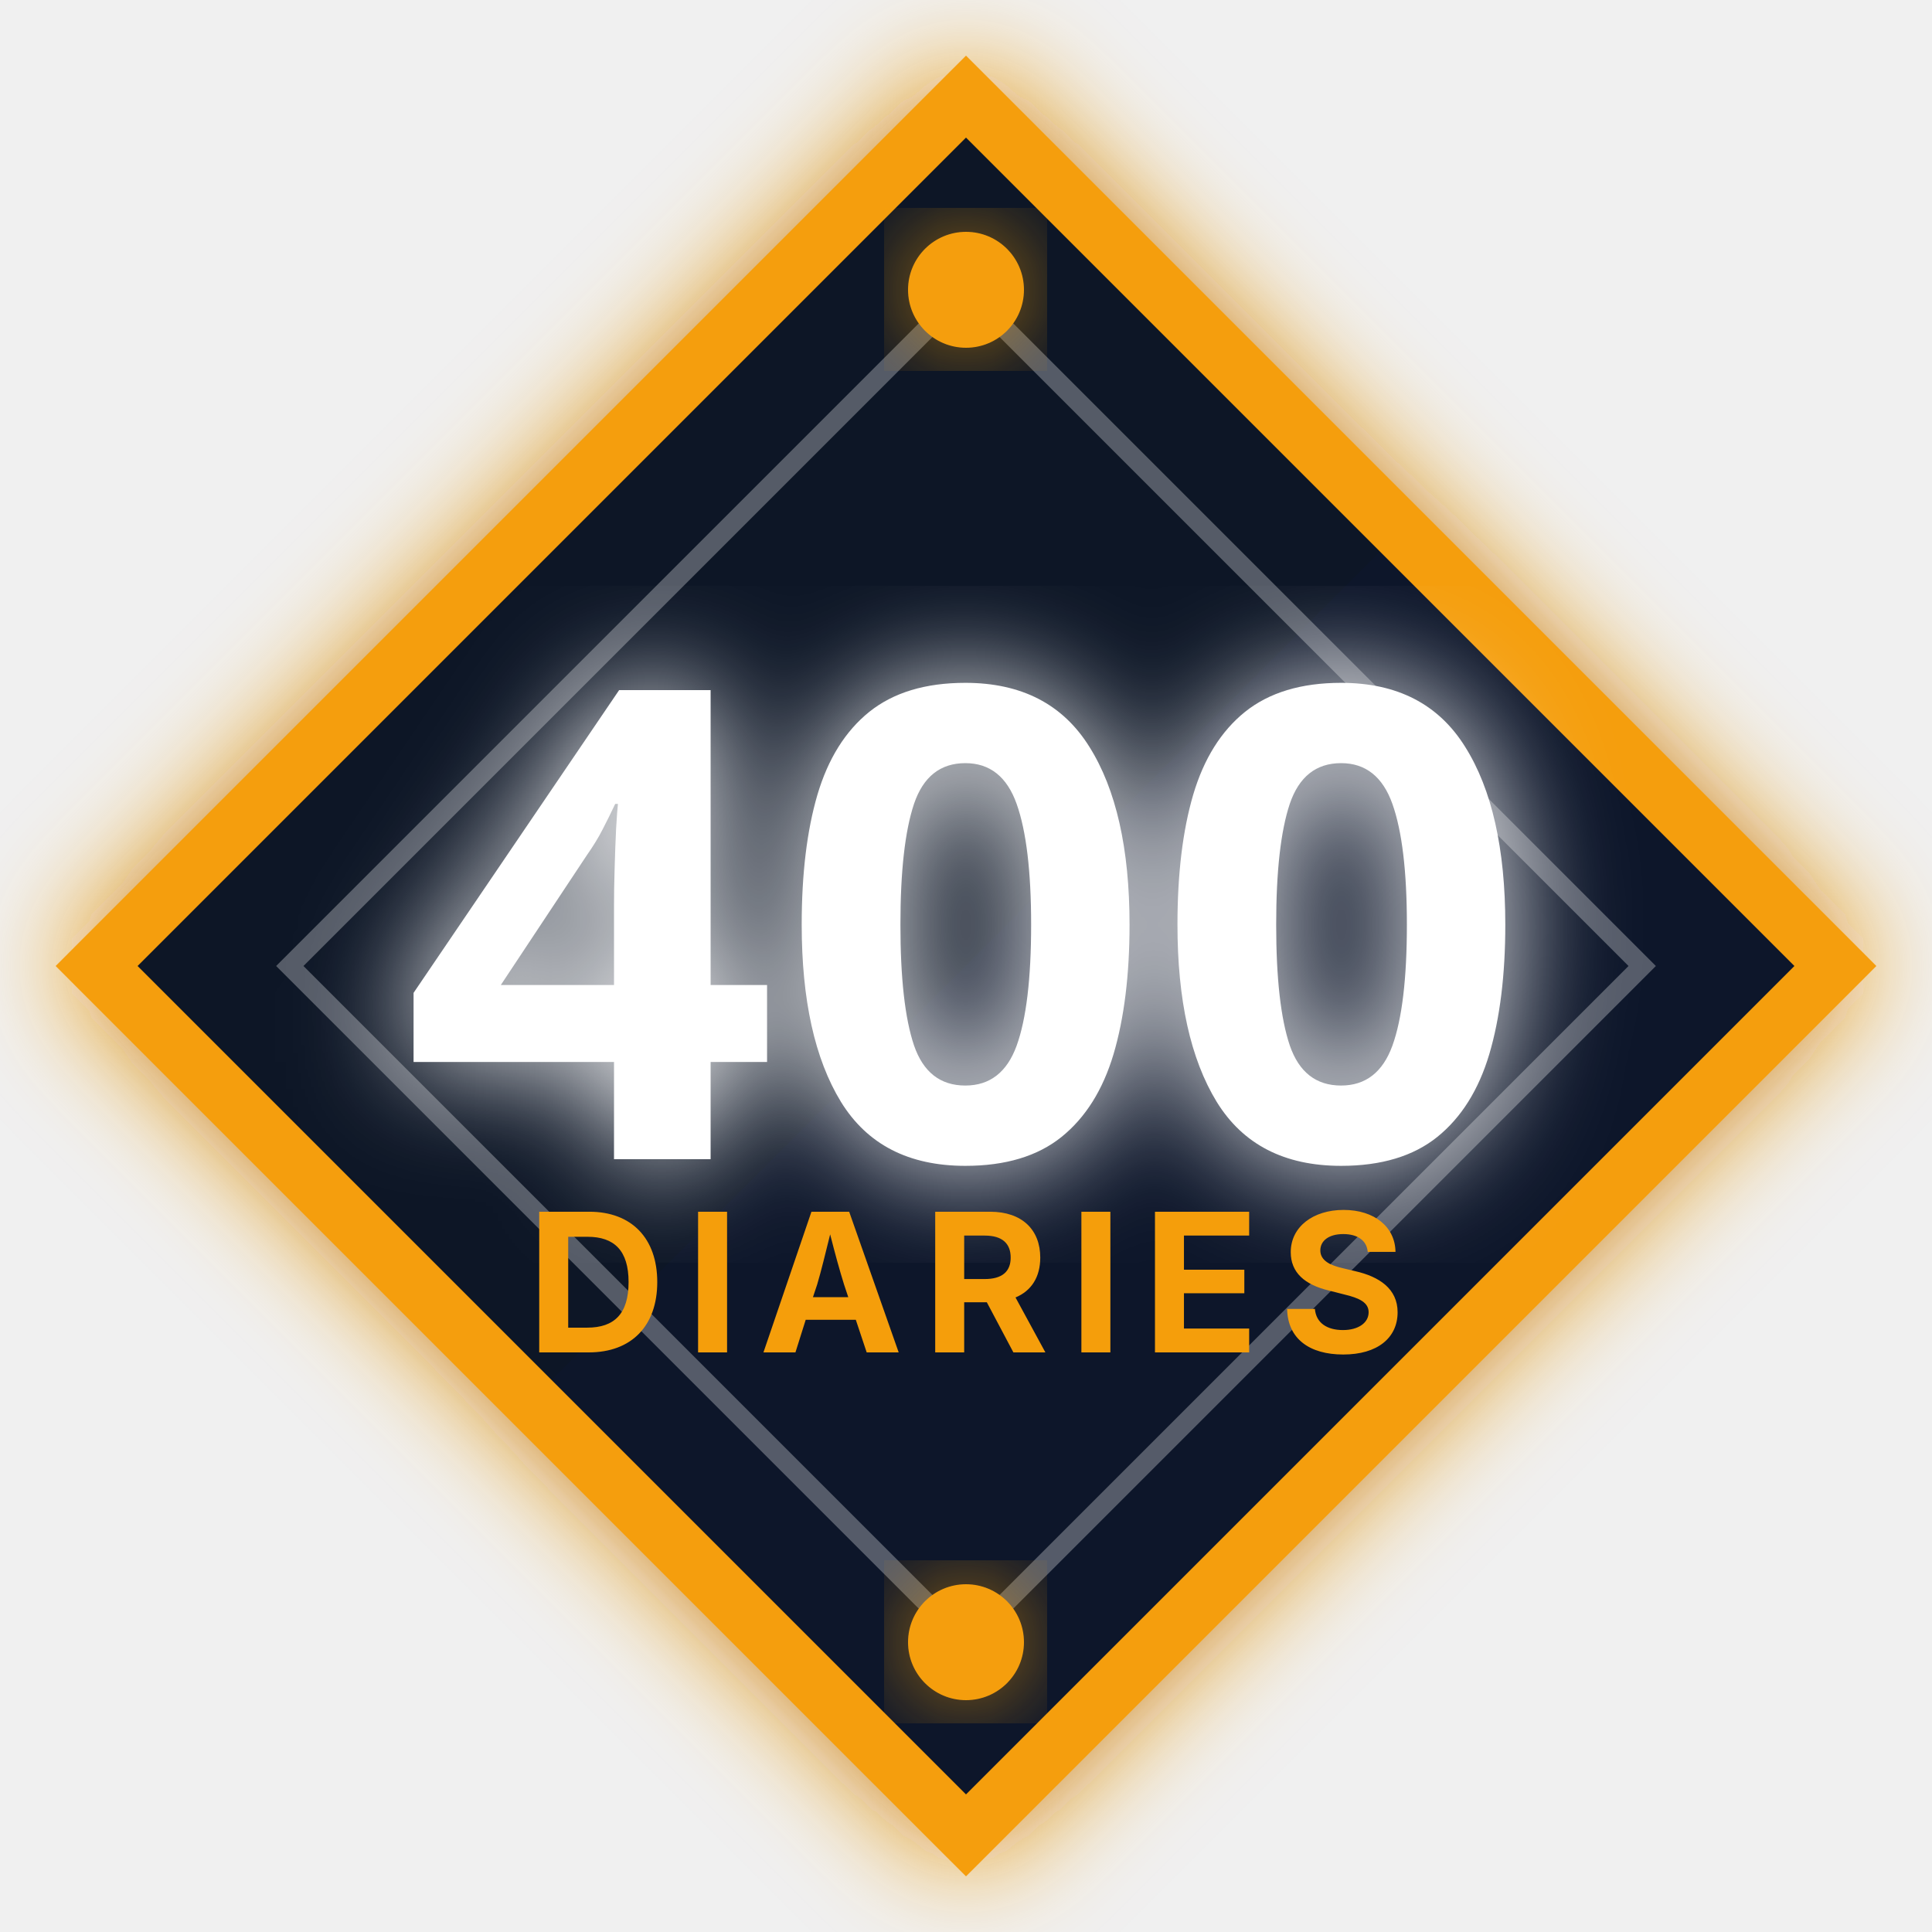
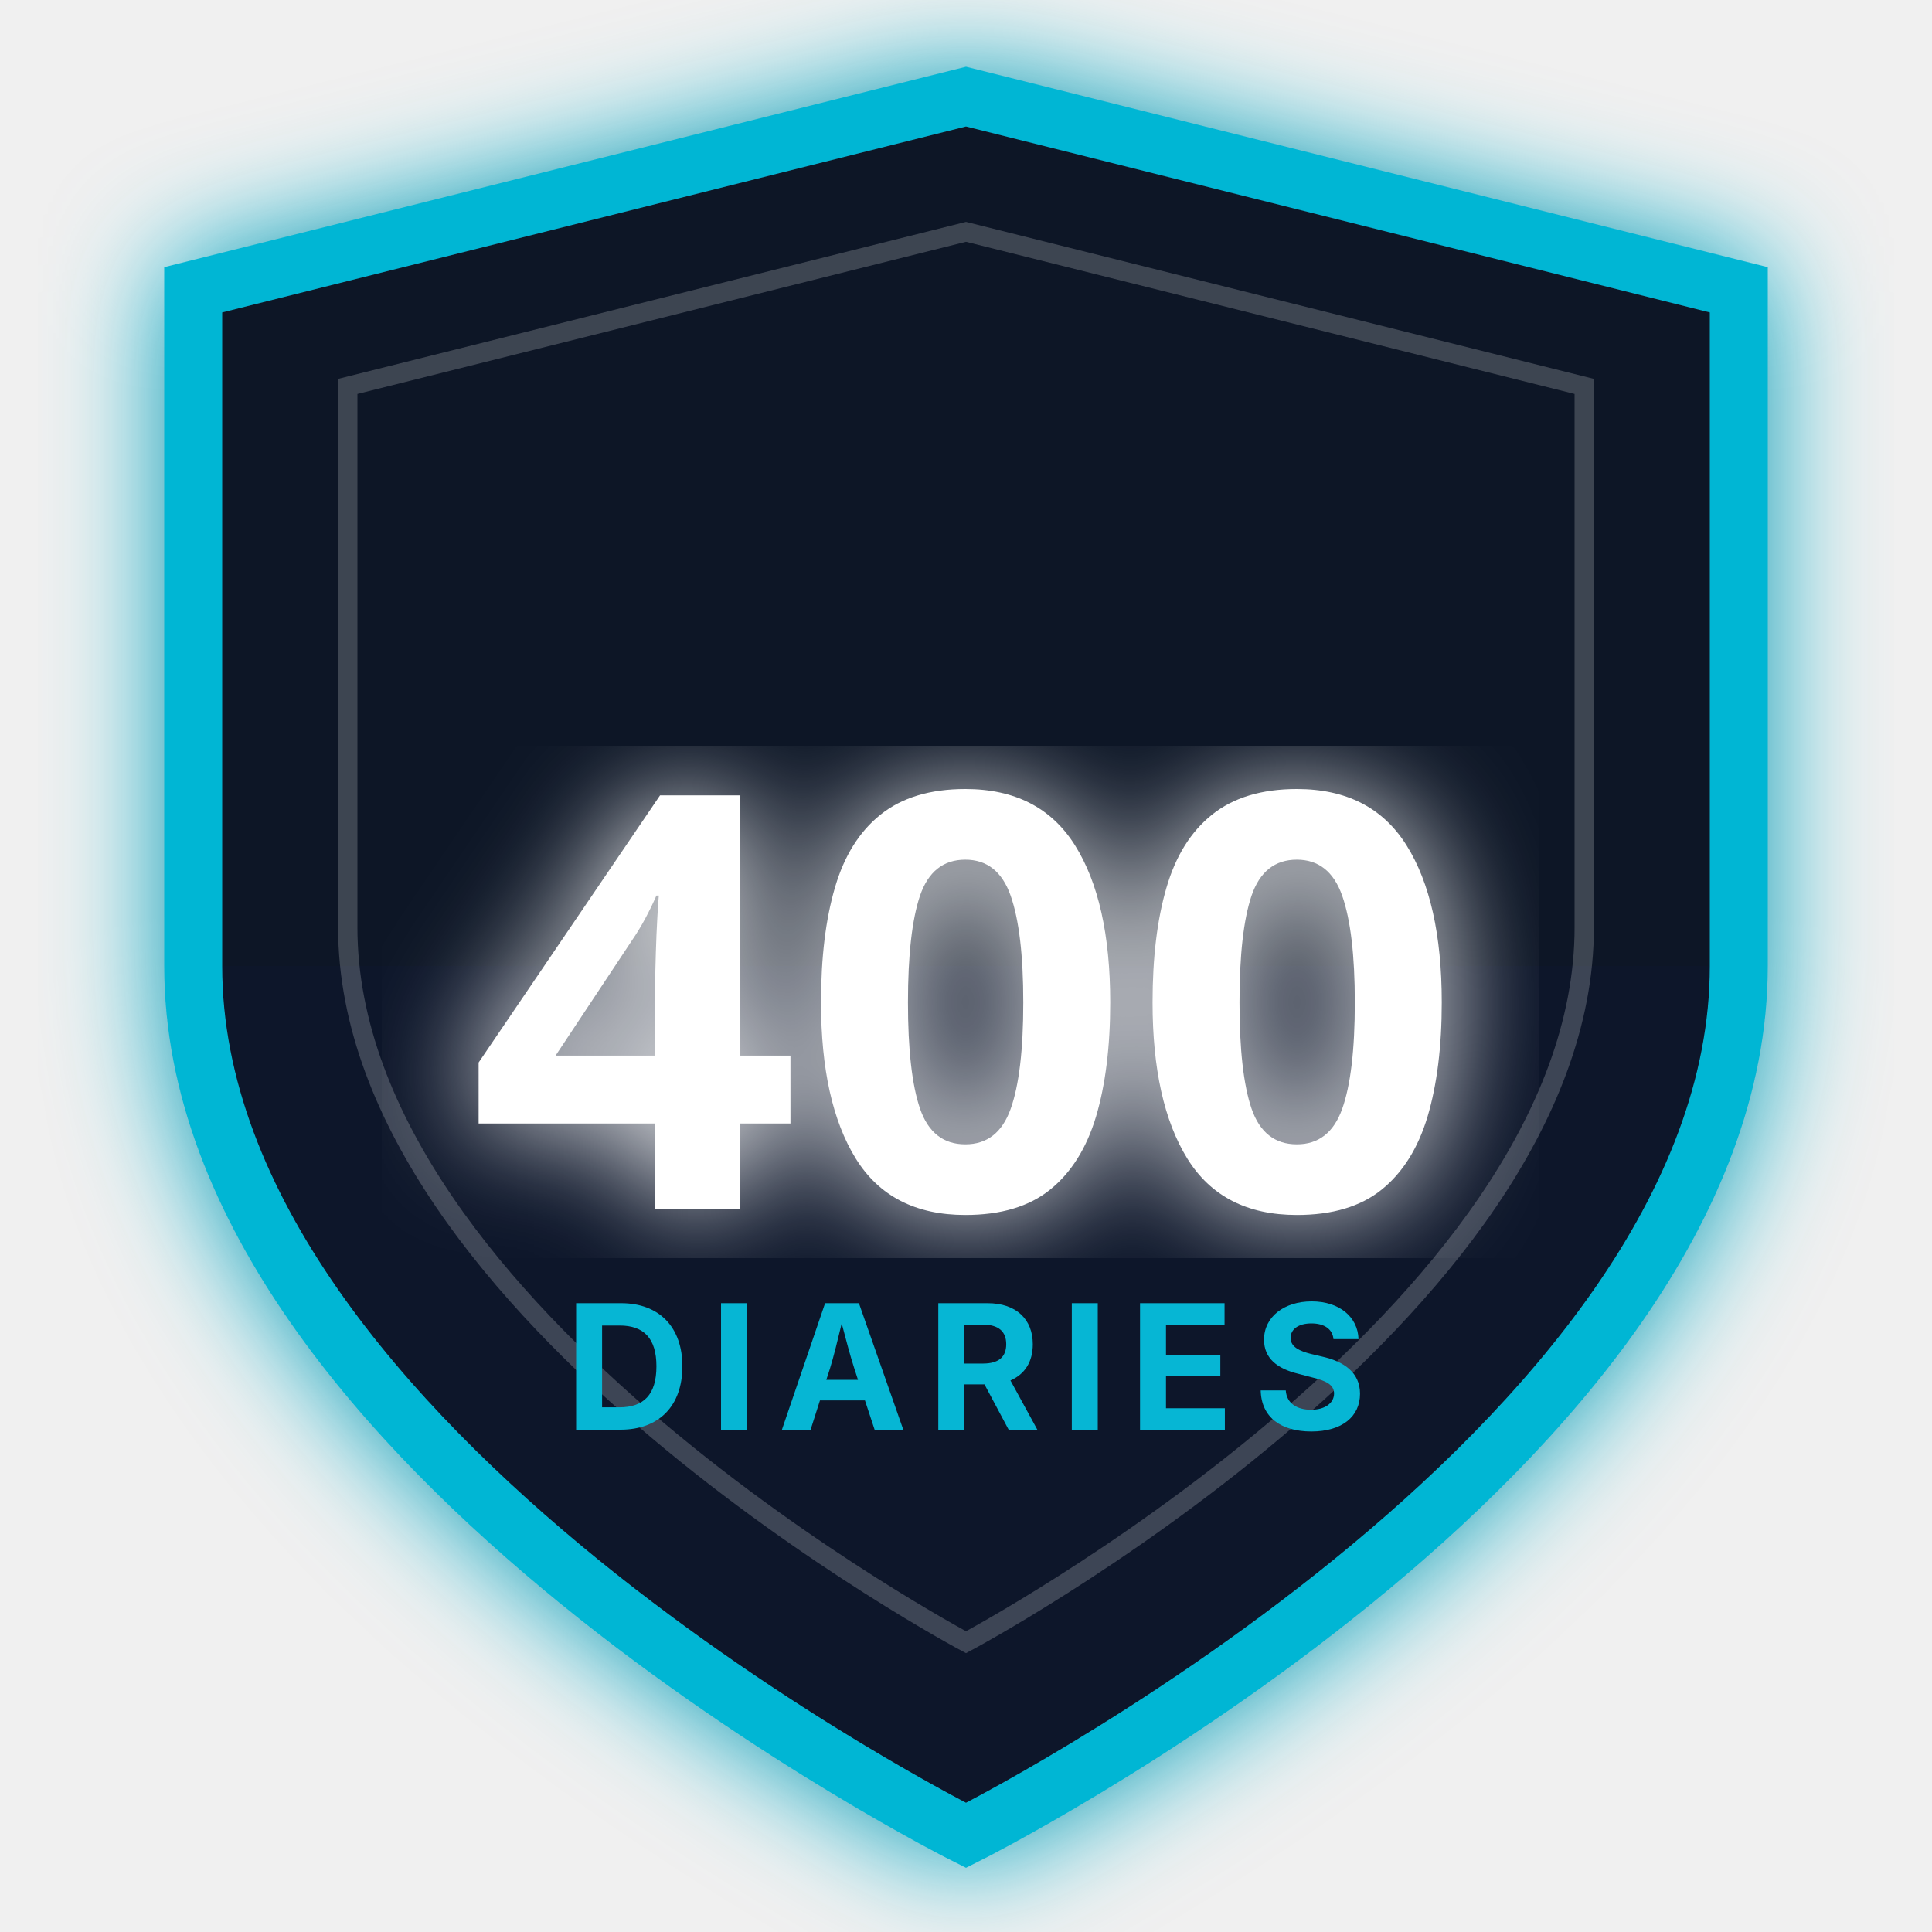
<svg xmlns="http://www.w3.org/2000/svg" viewBox="0 0 100 100">
  <defs>
-     <filter id="glow" x="-20%" y="-20%" width="140%" height="140%">
+     <filter id="glow2">
      <feGaussianBlur stdDeviation="3" result="blur" />
      <feMerge>
        <feMergeNode in="blur" />
        <feMergeNode in="SourceGraphic" />
      </feMerge>
    </filter>
-     <linearGradient id="bg" x1="0%" y1="0%" x2="100%" y2="100%">
+     <linearGradient id="gradB" x1="0%" y1="0%" x2="0%" y2="100%">
      <stop offset="0%" stop-color="#111827" />
      <stop offset="100%" stop-color="#0f172a" />
    </linearGradient>
  </defs>
-   <polygon points="50,5 95,50 50,95 5,50" fill="url(#bg)" stroke="#f59e0b" stroke-width="3" filter="url(#glow)" />
-   <polygon points="50,15 85,50 50,85 15,50" fill="none" stroke="#ffffff" stroke-width="1" opacity="0.3" />
-   <circle cx="50" cy="15" r="3" fill="#f59e0b" filter="url(#glow)" />
-   <circle cx="50" cy="85" r="3" fill="#f59e0b" filter="url(#glow)" />
-   <text x="50" y="48" font-family="Impact, 'Arial Black', sans-serif" font-size="34" font-weight="900" fill="#ffffff" text-anchor="middle" dominant-baseline="middle" filter="url(#glow)">400</text>
-   <text x="50" y="70" font-family="system-ui, -apple-system, sans-serif" font-size="10" font-weight="bold" fill="#f59e0b" text-anchor="middle" letter-spacing="1">DIARIES</text>
+   <path d="M 50,5 L 90,15 L 90,50 C 90,75 50,95 50,95 C 50,95 10,75 10,50 L 10,15 Z" fill="url(#gradB)" stroke="#06b6d4" stroke-width="3" filter="url(#glow2)" />
+   <path d="M 50,12 L 82,20 L 82,48 C 82,68 50,85 50,85 C 50,85 18,68 18,48 L 18,20 Z" fill="none" stroke="#ffffff" stroke-width="1" opacity="0.2" />
+   <text x="50" y="52" font-family="Impact, 'Arial Black', sans-serif" font-size="30" font-weight="900" fill="#ffffff" text-anchor="middle" dominant-baseline="middle" filter="url(#glow2)">400</text>
+   <text x="50" y="74" font-family="system-ui, -apple-system, sans-serif" font-size="9" font-weight="bold" fill="#06b6d4" text-anchor="middle" letter-spacing="1">DIARIES</text>
</svg>
